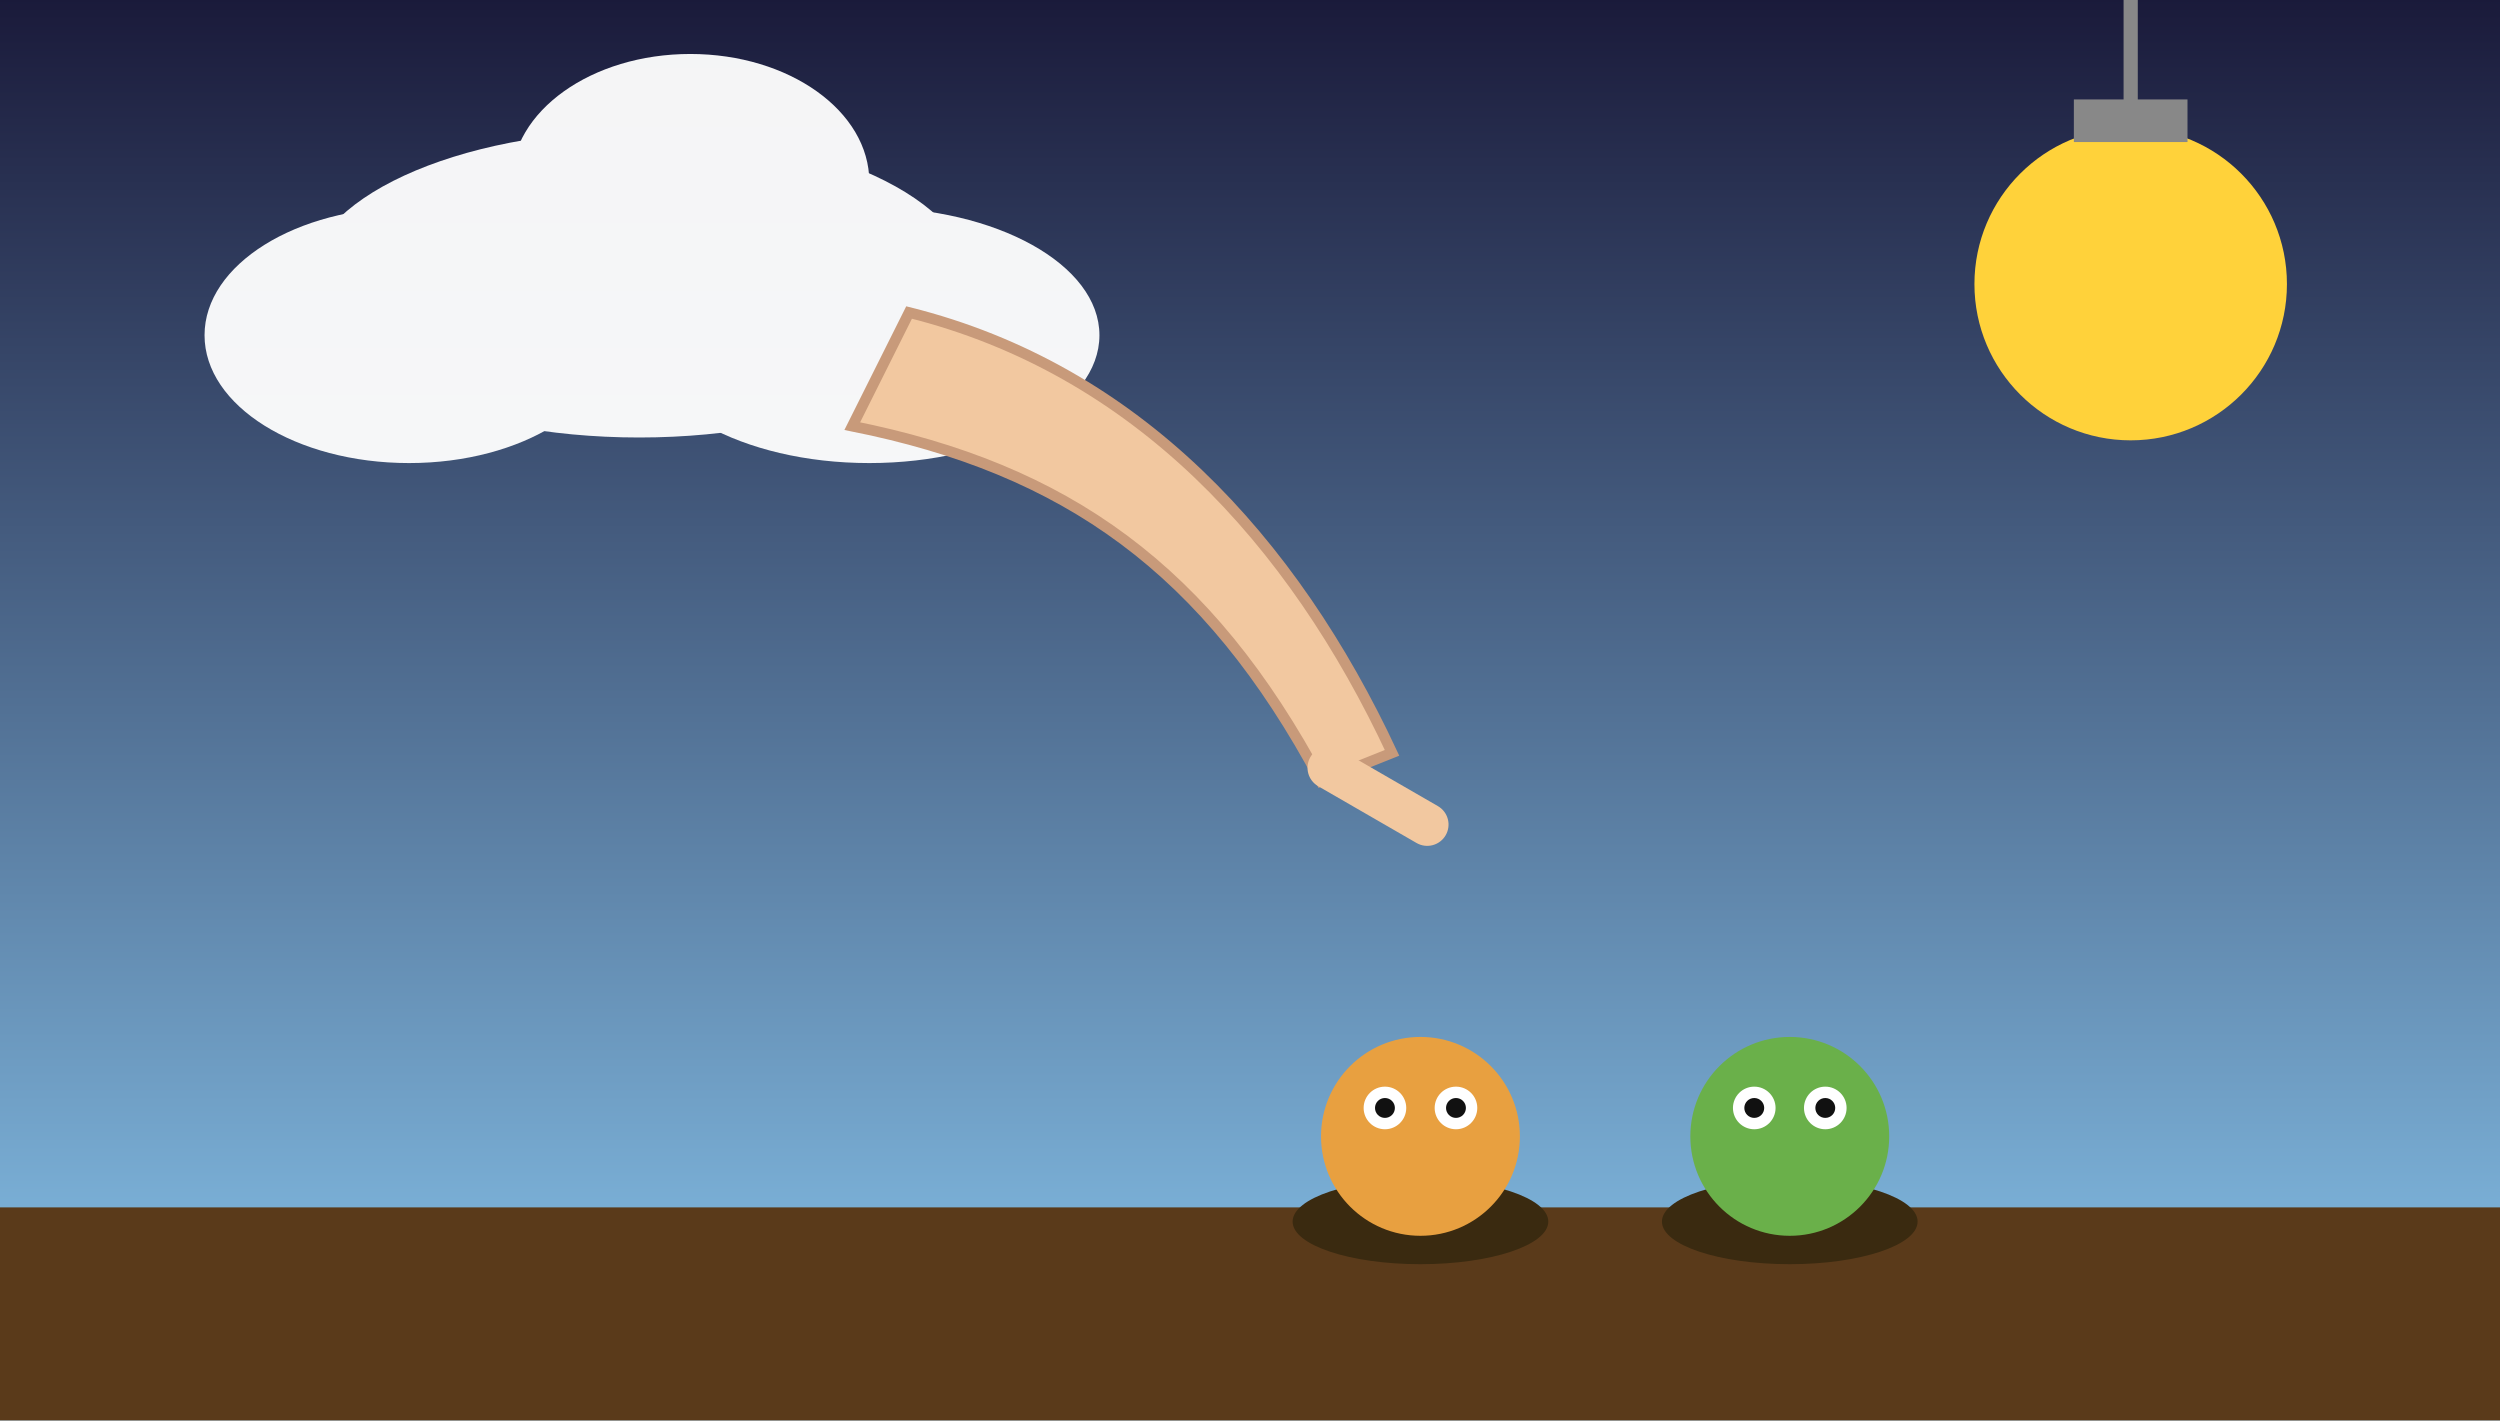
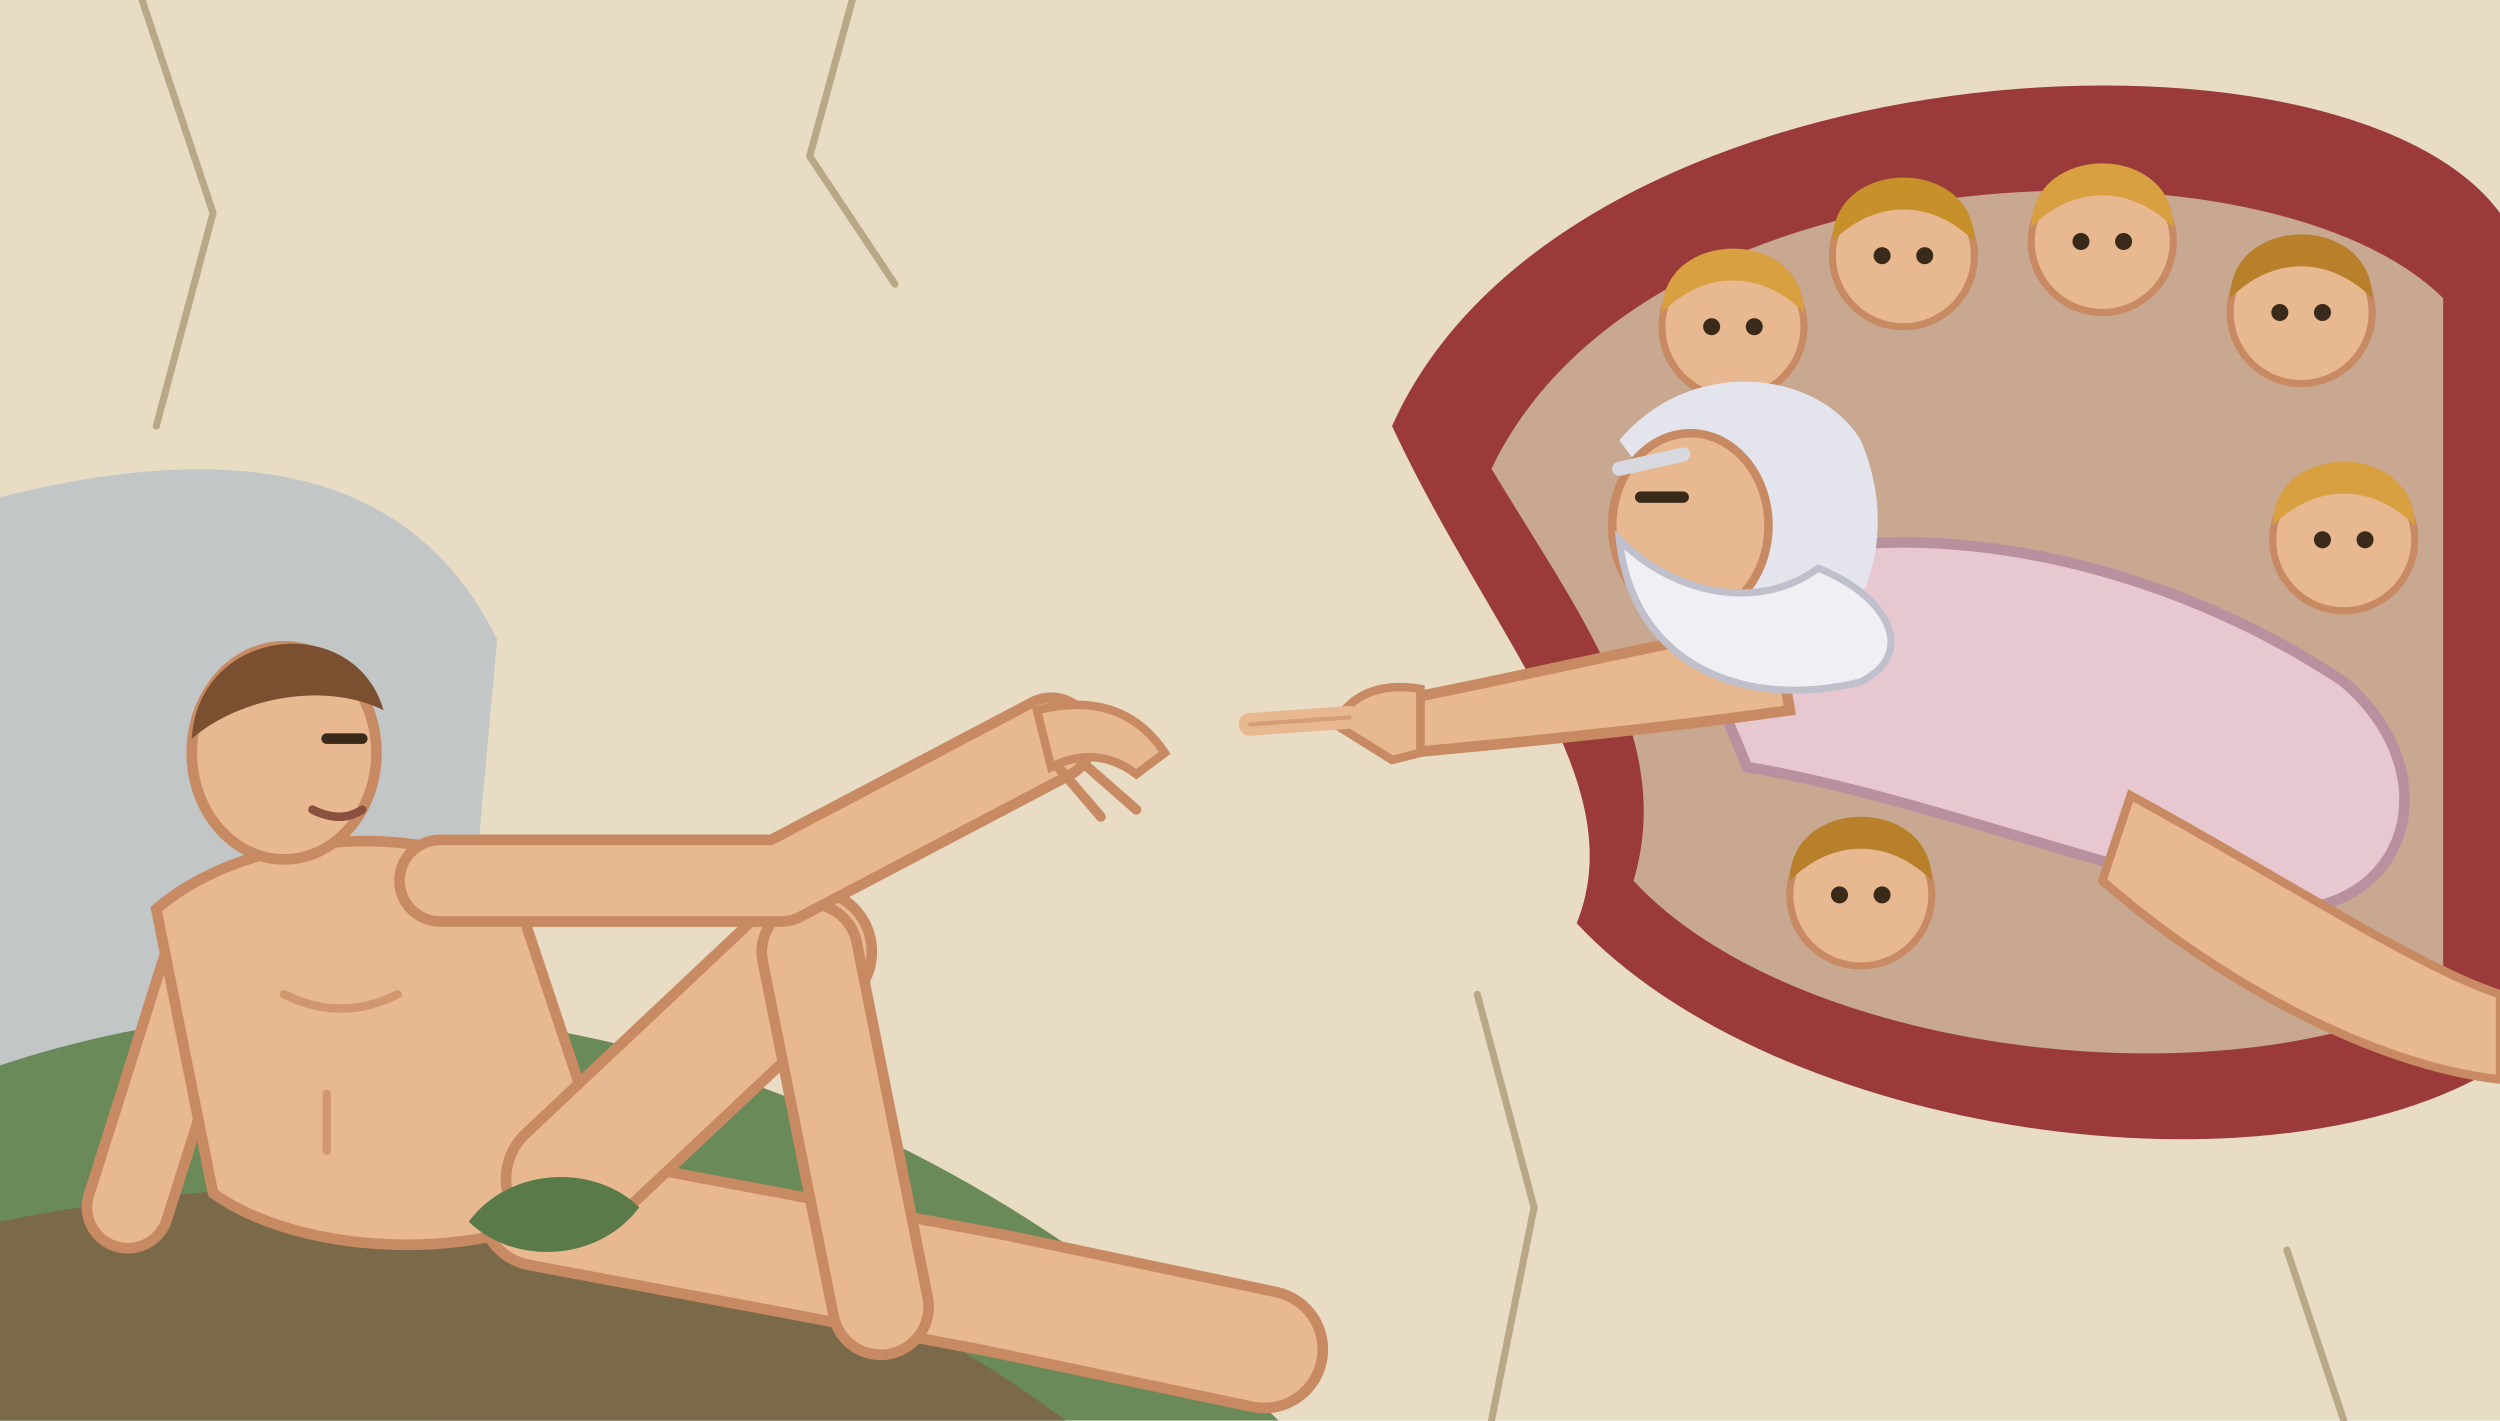
<svg xmlns="http://www.w3.org/2000/svg" viewBox="0 0 352 200" width="352" height="200">
-   <defs>
-     <linearGradient id="bg" x1="0" y1="0" x2="0" y2="1">
-       <stop offset="0.00" stop-color="#1a1a3a" stop-opacity="1" />
-       <stop offset="1.00" stop-color="#8ac8f0" stop-opacity="1" />
-     </linearGradient>
-   </defs>
-   <rect x="0" y="0" width="352" height="200" fill="url(#bg)" />
-   <circle cx="300.0" cy="40.0" r="22.0" fill="#ffd23a" />
-   <path d="M300 0 L300 18" fill="none" stroke="#888" stroke-width="2" stroke-linecap="round" stroke-linejoin="round" />
-   <rect x="292" y="14" width="16" height="6" fill="#888" />
-   <g transform="translate(90 40) scale(1.8)" opacity="0.95">
-     <ellipse cx="0.0" cy="0.0" rx="26.0" ry="12.0" fill="#ffffff" />
-     <ellipse cx="-18.0" cy="4.0" rx="16.0" ry="10.0" fill="#ffffff" />
-     <ellipse cx="18.0" cy="4.0" rx="18.0" ry="10.0" fill="#ffffff" />
-     <ellipse cx="4.0" cy="-8.0" rx="14.0" ry="10.0" fill="#ffffff" />
-   </g>
-   <path d="M120 60 C 150 66 170 80 186 110 L196 106 C 182 76 160 52 128 44 Z" fill="#f2c8a0" stroke="#c89a7a" stroke-width="1.5" />
-   <rect x="186" y="104" width="22" height="6" fill="#f2c8a0" rx="3" transform="rotate(30 186 104)" />
-   <rect x="0" y="170" width="352" height="30" fill="#5a3a1a" />
-   <ellipse cx="200.0" cy="172.0" rx="18.0" ry="6.0" fill="#3a2a10" />
-   <circle cx="200.0" cy="160.0" r="14.0" fill="#e8a040" />
-   <circle cx="195.0" cy="156.0" r="3.0" fill="#ffffff" />
-   <circle cx="205.0" cy="156.0" r="3.0" fill="#ffffff" />
-   <circle cx="195.0" cy="156.0" r="1.4" fill="#111" />
-   <circle cx="205.0" cy="156.0" r="1.4" fill="#111" />
-   <ellipse cx="252.0" cy="172.0" rx="18.0" ry="6.0" fill="#3a2a10" />
-   <circle cx="252.0" cy="160.0" r="14.0" fill="#6ab04a" />
-   <circle cx="247.0" cy="156.0" r="3.0" fill="#ffffff" />
-   <circle cx="257.0" cy="156.0" r="3.0" fill="#ffffff" />
-   <circle cx="247.0" cy="156.0" r="1.4" fill="#111" />
-   <circle cx="257.0" cy="156.0" r="1.4" fill="#111" />
+   <defs />
+   <rect x="0" y="0" width="352" height="200" fill="#e8dcc4" />
+   <path d="M20 0 L30 30 L22 60" fill="none" stroke="#b8a888" stroke-width="1" stroke-linecap="round" stroke-linejoin="round" />
+   <path d="M120 0 L114 22 L126 40" fill="none" stroke="#b8a888" stroke-width="1" stroke-linecap="round" stroke-linejoin="round" />
+   <path d="M210 200 L216 170 L208 140" fill="none" stroke="#b8a888" stroke-width="1" stroke-linecap="round" stroke-linejoin="round" />
+   <path d="M330 200 L322 176" fill="none" stroke="#b8a888" stroke-width="1" stroke-linecap="round" stroke-linejoin="round" />
+   <path d="M0 70 C 40 60 60 70 70 90 L60 200 L0 200 Z" fill="#a8b8c8" opacity="0.6" />
+   <path d="M0 150 C 60 130 130 150 180 200 L0 200 Z" fill="#6a8a5a" />
+   <path d="M0 172 C 60 160 110 170 150 200 L0 200 Z" fill="#7a6a4a" />
+   <path d="M30 132 L18 170" fill="none" stroke="#c88a62" stroke-width="13" stroke-linecap="round" stroke-linejoin="round" />
+   <path d="M30 132 L18 170" fill="none" stroke="#e8b890" stroke-width="10" stroke-linecap="round" stroke-linejoin="round" />
+   <path d="M76 170 L140 182 L178 190" fill="none" stroke="#c88a62" stroke-width="18" stroke-linecap="round" stroke-linejoin="round" />
+   <path d="M76 170 L140 182 L178 190" fill="none" stroke="#e8b890" stroke-width="15" stroke-linecap="round" stroke-linejoin="round" />
+   <path d="M22 128 C 36 116 62 116 72 124 L86 166 C 74 178 44 178 30 168 Z" fill="#e8b890" stroke="#c88a62" stroke-width="1.5" />
+   <path d="M40 140 q 8 4 16 0 M46 154 l 0 8" fill="none" stroke="#c88a62" stroke-width="1.2" stroke-linecap="round" stroke-linejoin="round" opacity="0.7" />
+   <path d="M80 166 L114 134" fill="none" stroke="#c88a62" stroke-width="19" stroke-linecap="round" stroke-linejoin="round" />
+   <path d="M80 166 L114 134" fill="none" stroke="#e8b890" stroke-width="16" stroke-linecap="round" stroke-linejoin="round" />
+   <path d="M114 134 L124 184" fill="none" stroke="#c88a62" stroke-width="15" stroke-linecap="round" stroke-linejoin="round" />
+   <path d="M114 134 L124 184" fill="none" stroke="#e8b890" stroke-width="12" stroke-linecap="round" stroke-linejoin="round" />
+   <path d="M62 124 L110 124 L148 104" fill="none" stroke="#c88a62" stroke-width="13" stroke-linecap="round" stroke-linejoin="round" />
+   <path d="M62 124 L110 124 L148 104" fill="none" stroke="#e8b890" stroke-width="10" stroke-linecap="round" stroke-linejoin="round" />
+   <path d="M146 100 C 154 98 160 100 164 106 L160 109 C 156 106 152 106 148 108 Z" fill="#e8b890" stroke="#c88a62" stroke-width="1.2" />
+   <path d="M152 107 L160 114 M149 108 L155 115" fill="none" stroke="#c88a62" stroke-width="1.4" stroke-linecap="round" stroke-linejoin="round" />
+   <ellipse cx="40.0" cy="106.0" rx="13.0" ry="15.0" fill="#e8b890" stroke="#c88a62" stroke-width="1.5" />
+   <path d="M27 104 C 28 88 50 86 54 100 C 46 96 34 98 27 104 Z" fill="#7a5030" />
+   <path d="M46 104 l 5 0" fill="none" stroke="#3a2a1a" stroke-width="1.5" stroke-linecap="round" stroke-linejoin="round" />
+   <path d="M44 114 q 4 2 7 0" fill="none" stroke="#8a5040" stroke-width="1.2" stroke-linecap="round" stroke-linejoin="round" />
+   <path d="M66 172 C 72 164 84 164 90 170 C 84 178 72 178 66 172 Z" fill="#5a7a4a" />
+   <path d="M196 60 C 220 6 330 0 352 30 L352 150 C 320 170 250 160 222 130 C 230 110 210 90 196 60 Z" fill="#9a3a3a" />
+   <path d="M210 66 C 232 20 320 18 344 42 L344 140 C 312 156 252 148 230 124 C 236 104 222 86 210 66 Z" fill="#c8a890" />
+   <circle cx="244.0" cy="46.0" r="10.0" fill="#e8b890" stroke="#c88a62" stroke-width="1" />
+   <path d="M234 44 C 234 32 254 32 254 44 C 248 38 240 38 234 44 Z" fill="#d8a040" />
+   <circle cx="241.0" cy="46.0" r="1.2" fill="#3a2a1a" />
+   <circle cx="247.0" cy="46.0" r="1.2" fill="#3a2a1a" />
+   <circle cx="268.0" cy="36.0" r="10.0" fill="#e8b890" stroke="#c88a62" stroke-width="1" />
+   <path d="M258 34 C 258 22 278 22 278 34 C 272 28 264 28 258 34 Z" fill="#c8902a" />
+   <circle cx="265.0" cy="36.0" r="1.2" fill="#3a2a1a" />
+   <circle cx="271.0" cy="36.0" r="1.2" fill="#3a2a1a" />
+   <circle cx="296.0" cy="34.0" r="10.0" fill="#e8b890" stroke="#c88a62" stroke-width="1" />
+   <path d="M286 32 C 286 20 306 20 306 32 C 300 26 292 26 286 32 Z" fill="#d8a040" />
+   <circle cx="293.0" cy="34.0" r="1.2" fill="#3a2a1a" />
+   <circle cx="299.0" cy="34.0" r="1.2" fill="#3a2a1a" />
+   <circle cx="324.0" cy="44.0" r="10.0" fill="#e8b890" stroke="#c88a62" stroke-width="1" />
+   <path d="M314 42 C 314 30 334 30 334 42 C 328 36 320 36 314 42 Z" fill="#b8802a" />
+   <circle cx="321.0" cy="44.0" r="1.2" fill="#3a2a1a" />
+   <circle cx="327.0" cy="44.0" r="1.2" fill="#3a2a1a" />
+   <circle cx="330.0" cy="76.0" r="10.0" fill="#e8b890" stroke="#c88a62" stroke-width="1" />
+   <path d="M320 74 C 320 62 340 62 340 74 C 334 68 326 68 320 74 Z" fill="#d8a040" />
+   <circle cx="327.0" cy="76.0" r="1.2" fill="#3a2a1a" />
+   <circle cx="333.0" cy="76.0" r="1.2" fill="#3a2a1a" />
+   <circle cx="312.0" cy="120.0" r="10.0" fill="#e8b890" stroke="#c88a62" stroke-width="1" />
+   <path d="M302 118 C 302 106 322 106 322 118 C 316 112 308 112 302 118 Z" fill="#c8902a" />
+   <circle cx="309.0" cy="120.0" r="1.2" fill="#3a2a1a" />
+   <circle cx="315.0" cy="120.0" r="1.2" fill="#3a2a1a" />
+   <circle cx="262.0" cy="126.0" r="10.0" fill="#e8b890" stroke="#c88a62" stroke-width="1" />
+   <path d="M252 124 C 252 112 272 112 272 124 C 266 118 258 118 252 124 Z" fill="#b8802a" />
+   <circle cx="259.0" cy="126.0" r="1.2" fill="#3a2a1a" />
+   <circle cx="265.0" cy="126.0" r="1.2" fill="#3a2a1a" />
+   <path d="M236 84 C 260 70 300 76 330 96 C 344 108 340 126 324 128 C 300 124 270 112 246 108 Z" fill="#e8c8d0" stroke="#b890a0" stroke-width="1.5" />
+   <path d="M300 112 C 322 124 340 136 352 140 L352 152 C 334 150 312 138 296 124 Z" fill="#e8b890" stroke="#c88a62" stroke-width="1.2" />
+   <path d="M250 88 C 236 90 220 94 200 98 L198 106 C 220 104 238 102 252 100 Z" fill="#e8b890" stroke="#c88a62" stroke-width="1.5" />
+   <path d="M200 97 C 194 96 190 98 188 102 L196 107 L200 106 Z" fill="#e8b890" stroke="#c88a62" stroke-width="1.2" />
+   <path d="M190 101 L176 102" fill="none" stroke="#e8b890" stroke-width="3.2" stroke-linecap="round" stroke-linejoin="round" />
+   <path d="M190 101 L176 102" fill="none" stroke="#c88a62" stroke-width="0.6" stroke-linecap="round" stroke-linejoin="round" opacity="0.6" />
+   <path d="M228 62 C 238 50 256 52 262 62 C 268 76 262 90 252 94 Z" fill="#e4e4ec" />
+   <ellipse cx="238.0" cy="74.0" rx="11.0" ry="13.0" fill="#e8b890" stroke="#c88a62" stroke-width="1.2" />
+   <path d="M228 76 C 230 94 246 100 262 96 C 270 92 266 84 256 80 C 248 86 236 84 228 76 Z" fill="#f0f0f4" stroke="#c0c0cc" stroke-width="1" />
+   <path d="M231 70 l 6 0" fill="none" stroke="#3a2a1a" stroke-width="1.6" stroke-linecap="round" stroke-linejoin="round" />
+   <path d="M228 66 l 9 -2" fill="none" stroke="#d8d8e0" stroke-width="2" stroke-linecap="round" stroke-linejoin="round" />
</svg>
